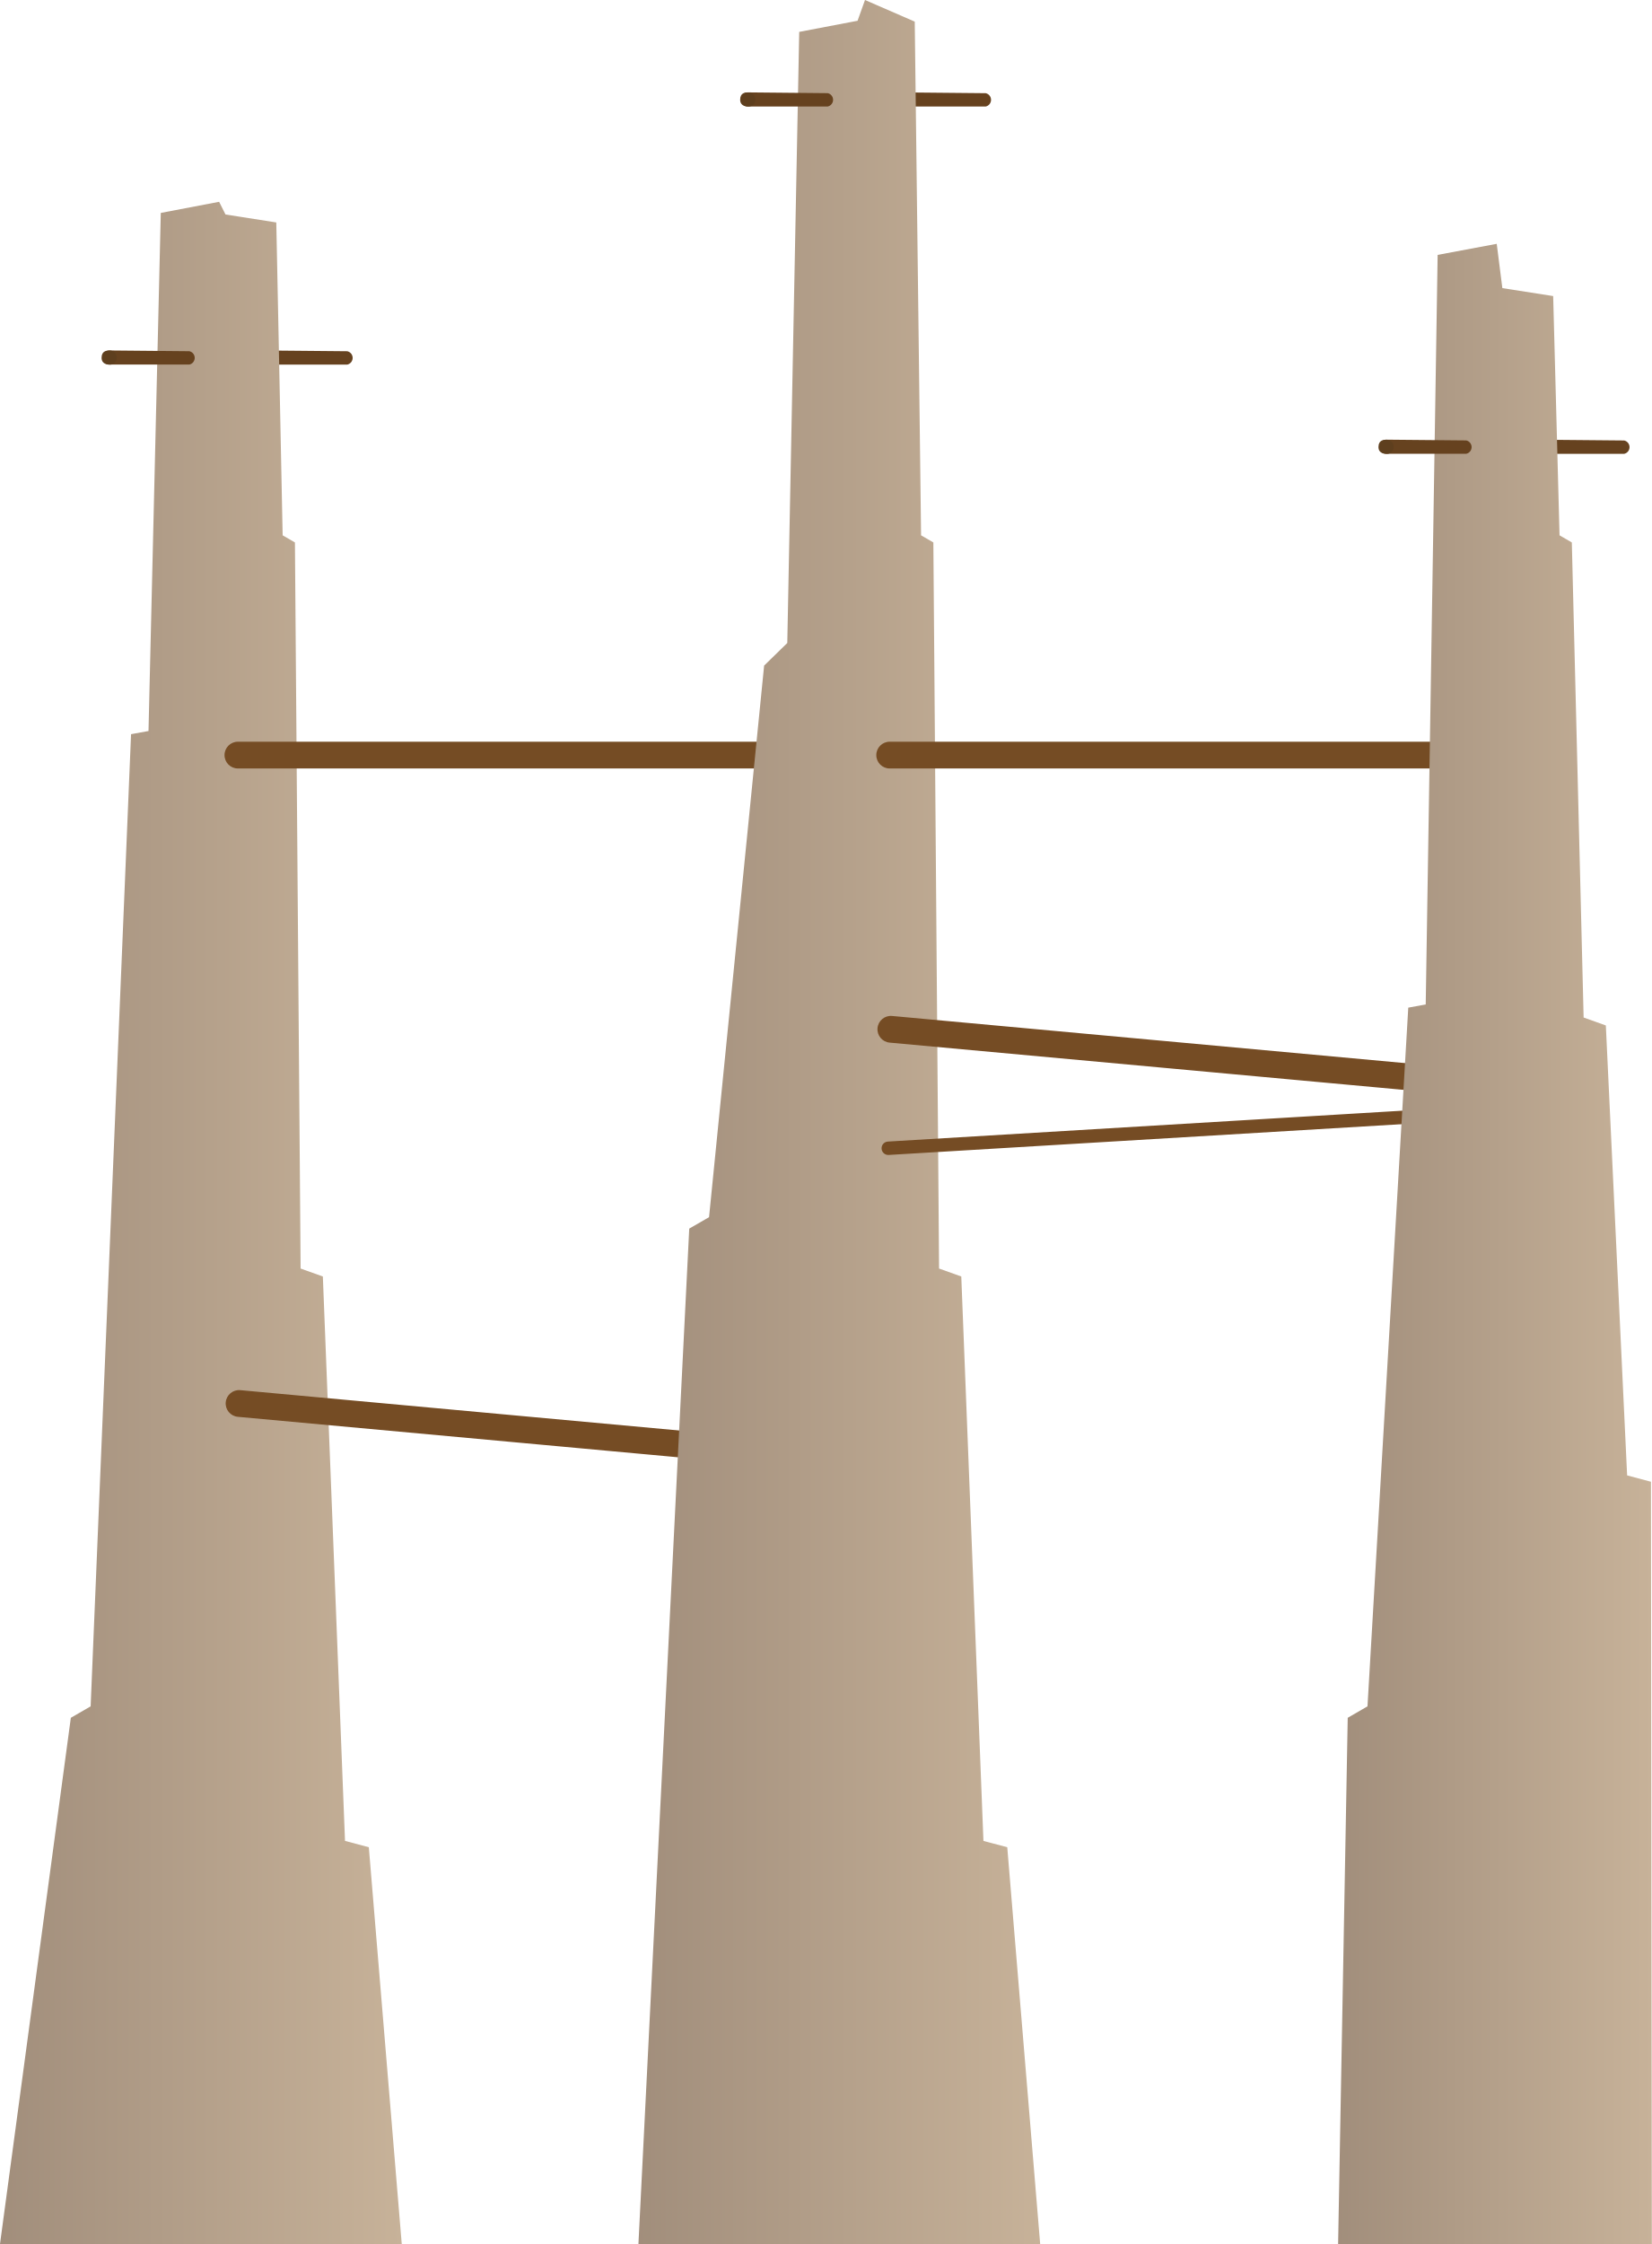
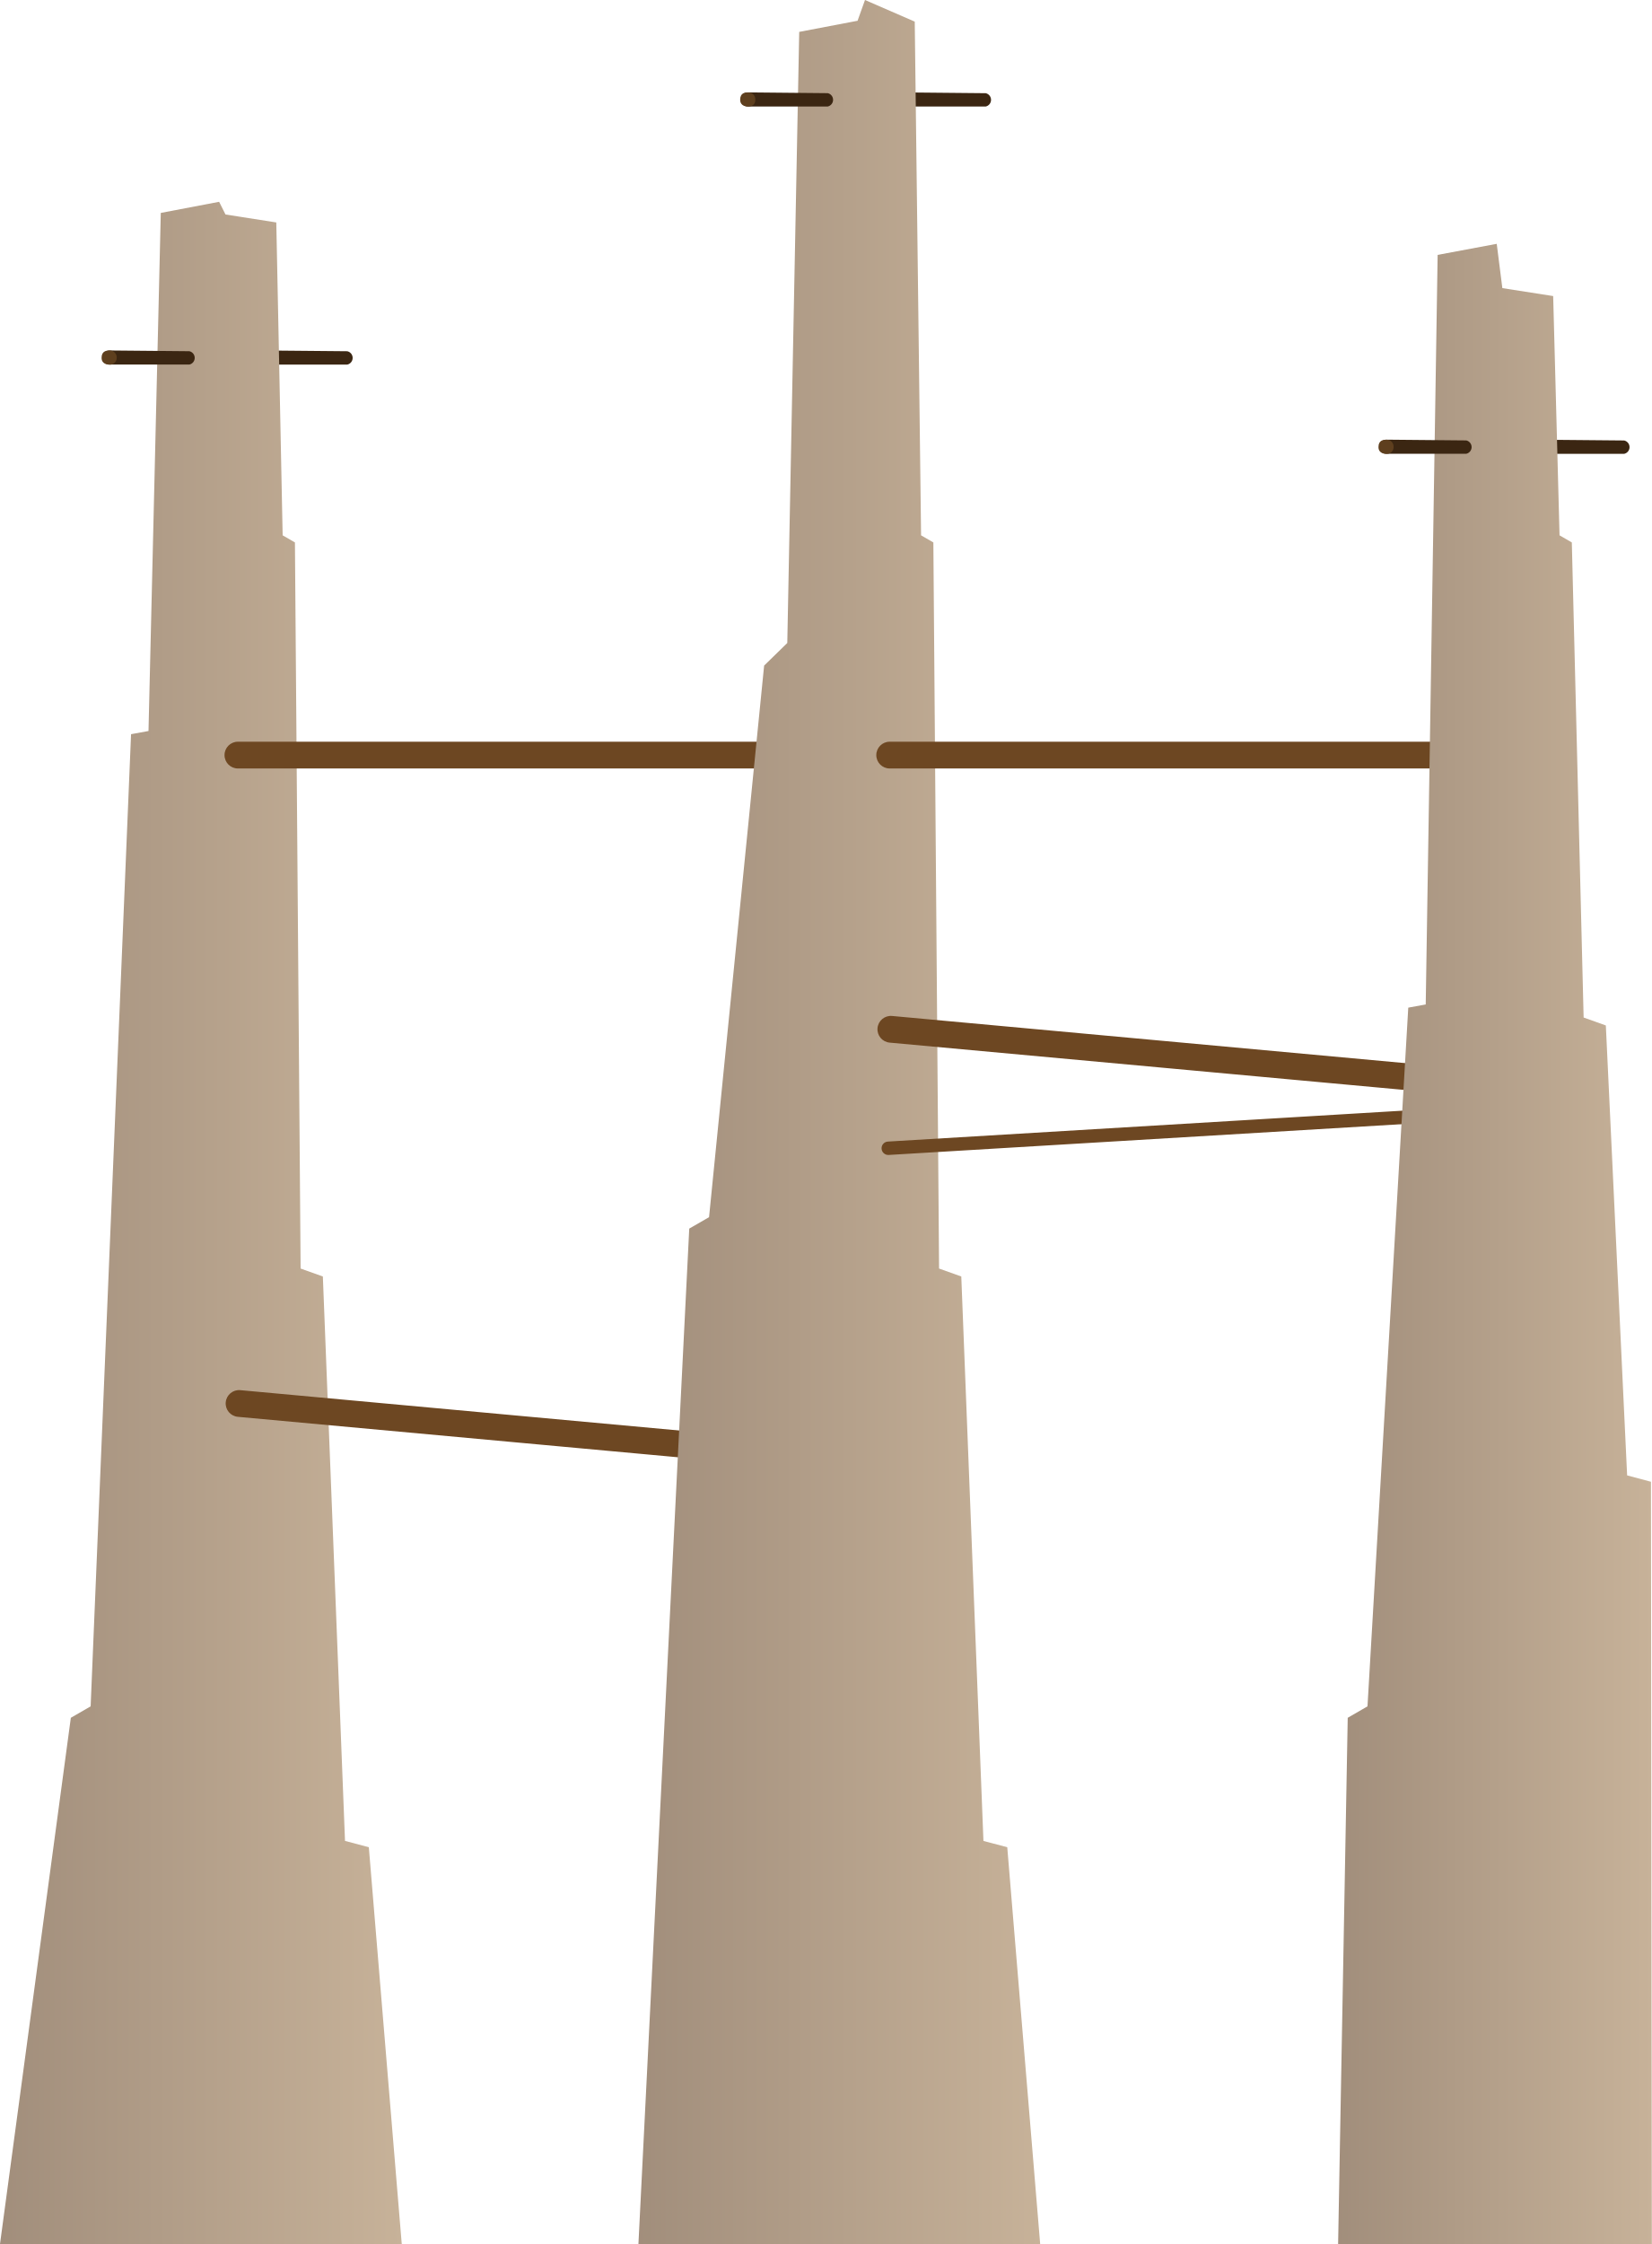
<svg xmlns="http://www.w3.org/2000/svg" xmlns:xlink="http://www.w3.org/1999/xlink" width="555.48" height="754.39" viewBox="0 0 555.48 754.39">
  <defs>
    <style>
      .cls-1 {
-         fill: #66421f;
+         fill: #3b2612;
      }

      .cls-2 {
        fill: url(#linear-gradient);
      }

      .cls-3 {
        fill: #5e3f1e;
      }

      .cls-4 {
-         fill: #754c24;
+         fill: #6d4722;
      }

      .cls-5 {
        fill: url(#linear-gradient-2);
      }

      .cls-6 {
        fill: url(#linear-gradient-3);
      }
    </style>
    <linearGradient id="linear-gradient" x1="-30.11" y1="411.11" x2="135.1" y2="411.11" gradientUnits="userSpaceOnUse">
      <stop offset="0" stop-color="#998675" />
      <stop offset="1" stop-color="#c7b299" />
    </linearGradient>
    <linearGradient id="linear-gradient-2" x1="184.58" y1="377.19" x2="349.79" y2="377.19" xlink:href="#linear-gradient" />
    <linearGradient id="linear-gradient-3" x1="426.47" y1="418.18" x2="555.48" y2="418.18" xlink:href="#linear-gradient" />
  </defs>
  <g id="Layer_2" data-name="Layer 2">
    <g id="_0" data-name="0">
      <g>
        <g>
          <path class="cls-1" d="M87.53,117.81v4.76h29.26a2.3,2.3,0,0,0,0-4.49Z" />
          <polygon class="cls-2" points="0 754.39 23.82 577.49 30.48 573.64 44.07 246.82 49.94 245.75 54.07 71.58 73.69 67.84 75.83 72.11 92.91 74.78 95.05 179.97 99.18 182.36 101.09 426.46 108.57 429.13 116.02 618.88 124.03 621.01 135.1 754.39 0 754.39" />
          <g>
            <path class="cls-1" d="M34.41,120.19h0a2.37,2.37,0,0,0,2.37,2.37h26.9a2.3,2.3,0,0,0,0-4.49l-26.88-.25A2.37,2.37,0,0,0,34.41,120.19Z" />
            <path class="cls-3" d="M36.8,117.83a2.33,2.33,0,0,1,2.45,2.45,2.27,2.27,0,0,1-2.6,2.29s-2.49.08-2.49-2.28S35.92,117.83,36.8,117.83Z" />
          </g>
        </g>
        <rect class="cls-4" x="75.5" y="475.97" width="198.04" height="9" rx="4.5" transform="translate(44.69 -13.95) rotate(5.25)" />
        <rect class="cls-4" x="75.5" y="249.35" width="198.04" height="9" rx="4.5" />
        <g>
          <path class="cls-1" d="M302.22,31.05v4.76h29.27a2.3,2.3,0,0,0,0-4.48Z" />
          <polygon class="cls-5" points="214.69 754.39 231.78 413.03 238.44 409.19 256.96 223.76 264.75 216.16 268.76 10.72 288.38 6.98 290.88 0 307.61 7.27 309.74 179.97 313.87 182.36 315.79 426.46 323.26 429.13 330.71 618.88 338.72 621.01 349.79 754.39 214.69 754.39" />
          <g>
            <path class="cls-1" d="M249.11,33.44h0a2.36,2.36,0,0,0,2.36,2.36h26.9a2.3,2.3,0,0,0,0-4.48l-26.88-.26A2.36,2.36,0,0,0,249.11,33.44Z" />
            <path class="cls-3" d="M251.49,31.07A2.34,2.34,0,0,1,254,33.52c0,2.54-2.61,2.29-2.61,2.29s-2.49.08-2.49-2.28S250.61,31.07,251.49,31.07Z" />
          </g>
        </g>
        <rect class="cls-4" x="294.68" y="249.35" width="198.04" height="9" rx="4.5" />
        <rect class="cls-4" x="294.68" y="378.53" width="198.04" height="4.5" rx="2.25" transform="matrix(1, -0.06, 0.06, 1, -21.07, 23.06)" />
        <rect class="cls-4" x="294.68" y="350.17" width="198.04" height="9" rx="4.5" transform="translate(34.1 -34.53) rotate(5.25)" />
        <g>
          <path class="cls-1" d="M516.91,147.81v4.76h29.27a2.3,2.3,0,0,0,0-4.49Z" />
          <polygon class="cls-6" points="449.98 754.39 453.21 577.49 459.86 573.64 473.57 338.75 479.44 337.68 483.45 85.69 503.32 81.97 505.21 96.86 522.3 99.53 524.44 179.97 528.57 182.36 532.54 342.07 540.01 344.74 547.17 496 555.18 498.14 555.48 754.39 449.98 754.39" />
          <g>
            <path class="cls-1" d="M463.8,150.19v0a2.37,2.37,0,0,0,2.37,2.36h26.9a2.3,2.3,0,0,0,0-4.49l-26.88-.25A2.36,2.36,0,0,0,463.8,150.19Z" />
            <path class="cls-3" d="M466.19,147.83a2.33,2.33,0,0,1,2.45,2.45,2.27,2.27,0,0,1-2.6,2.29s-2.49.08-2.49-2.28S465.3,147.83,466.19,147.83Z" />
          </g>
        </g>
      </g>
    </g>
  </g>
</svg>
